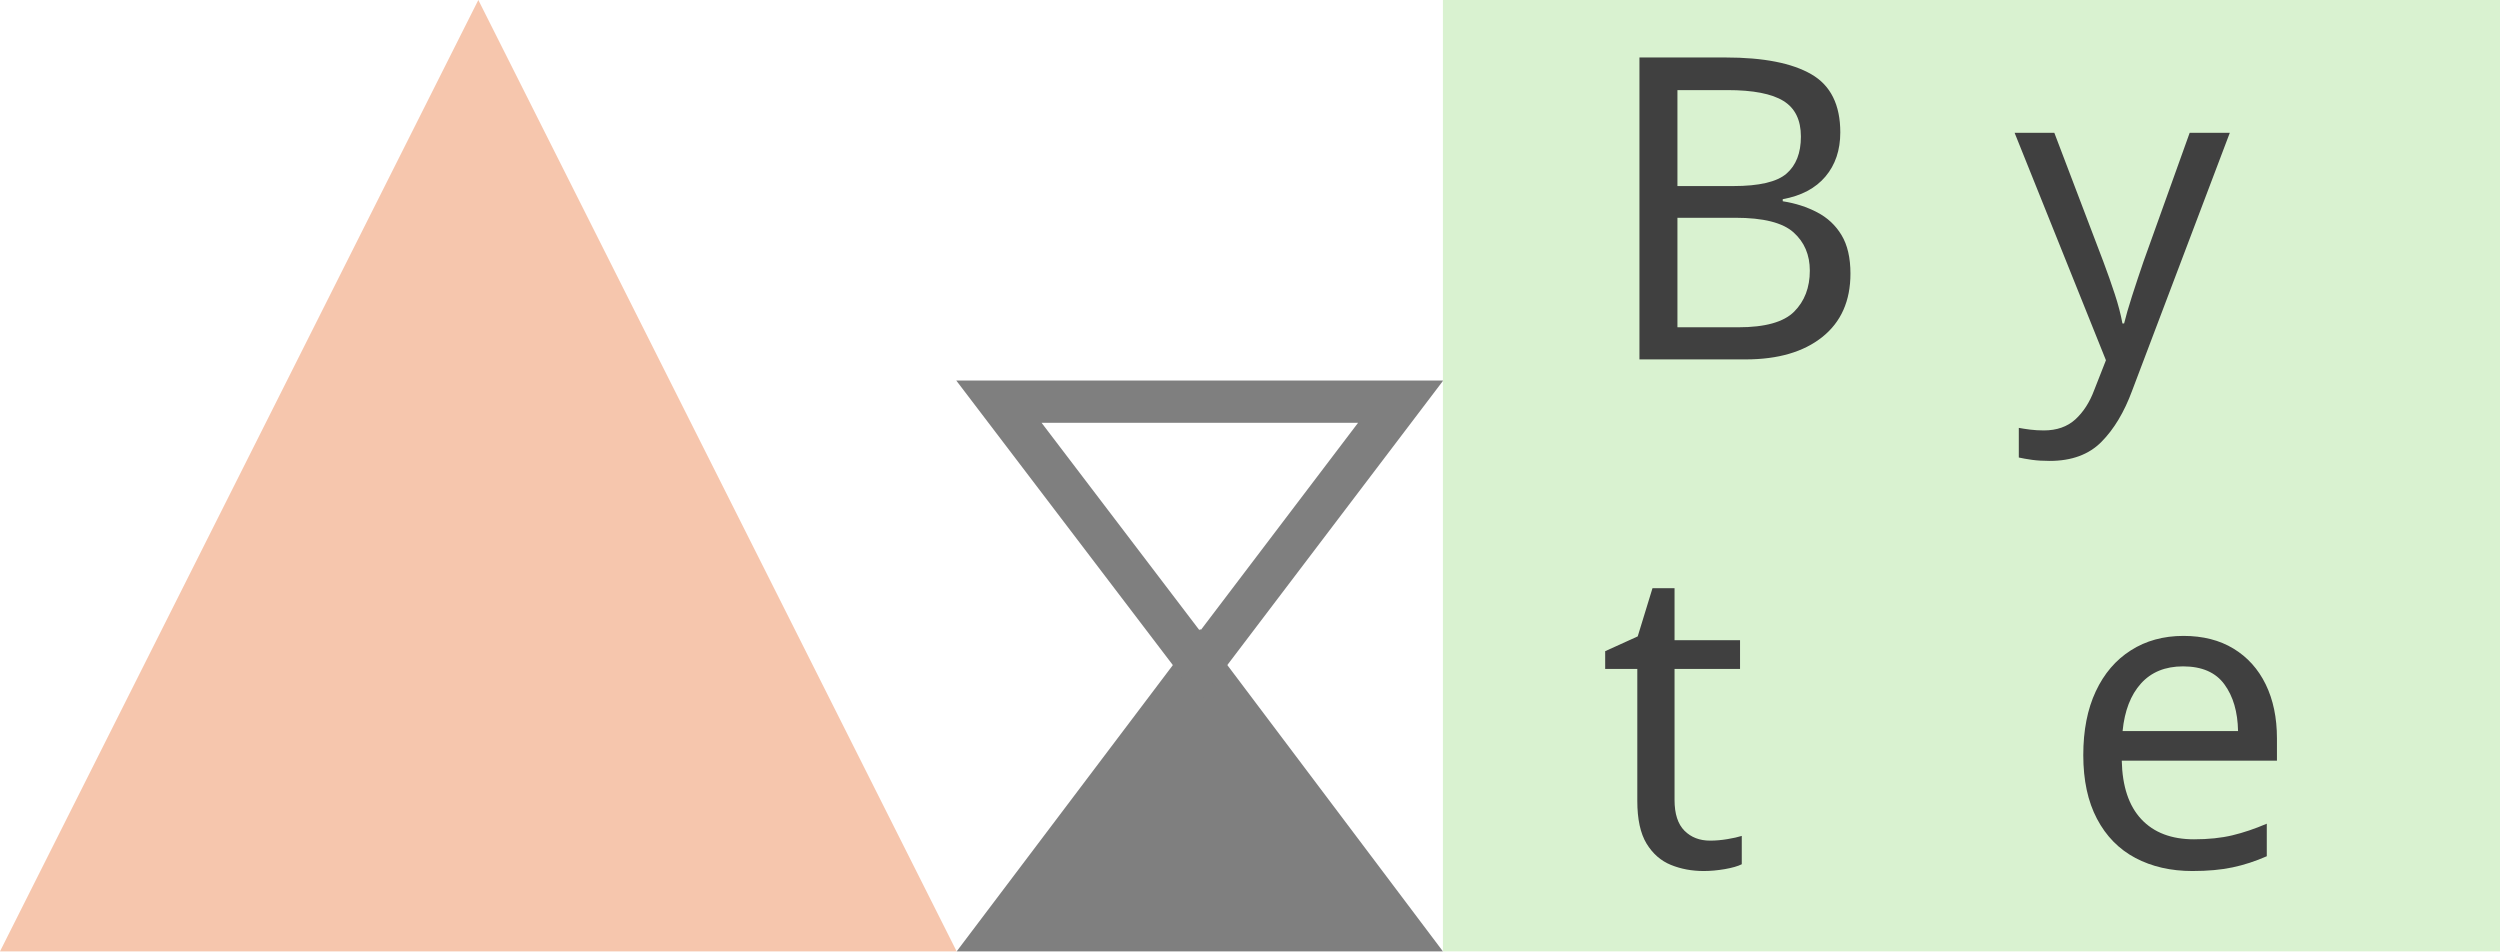
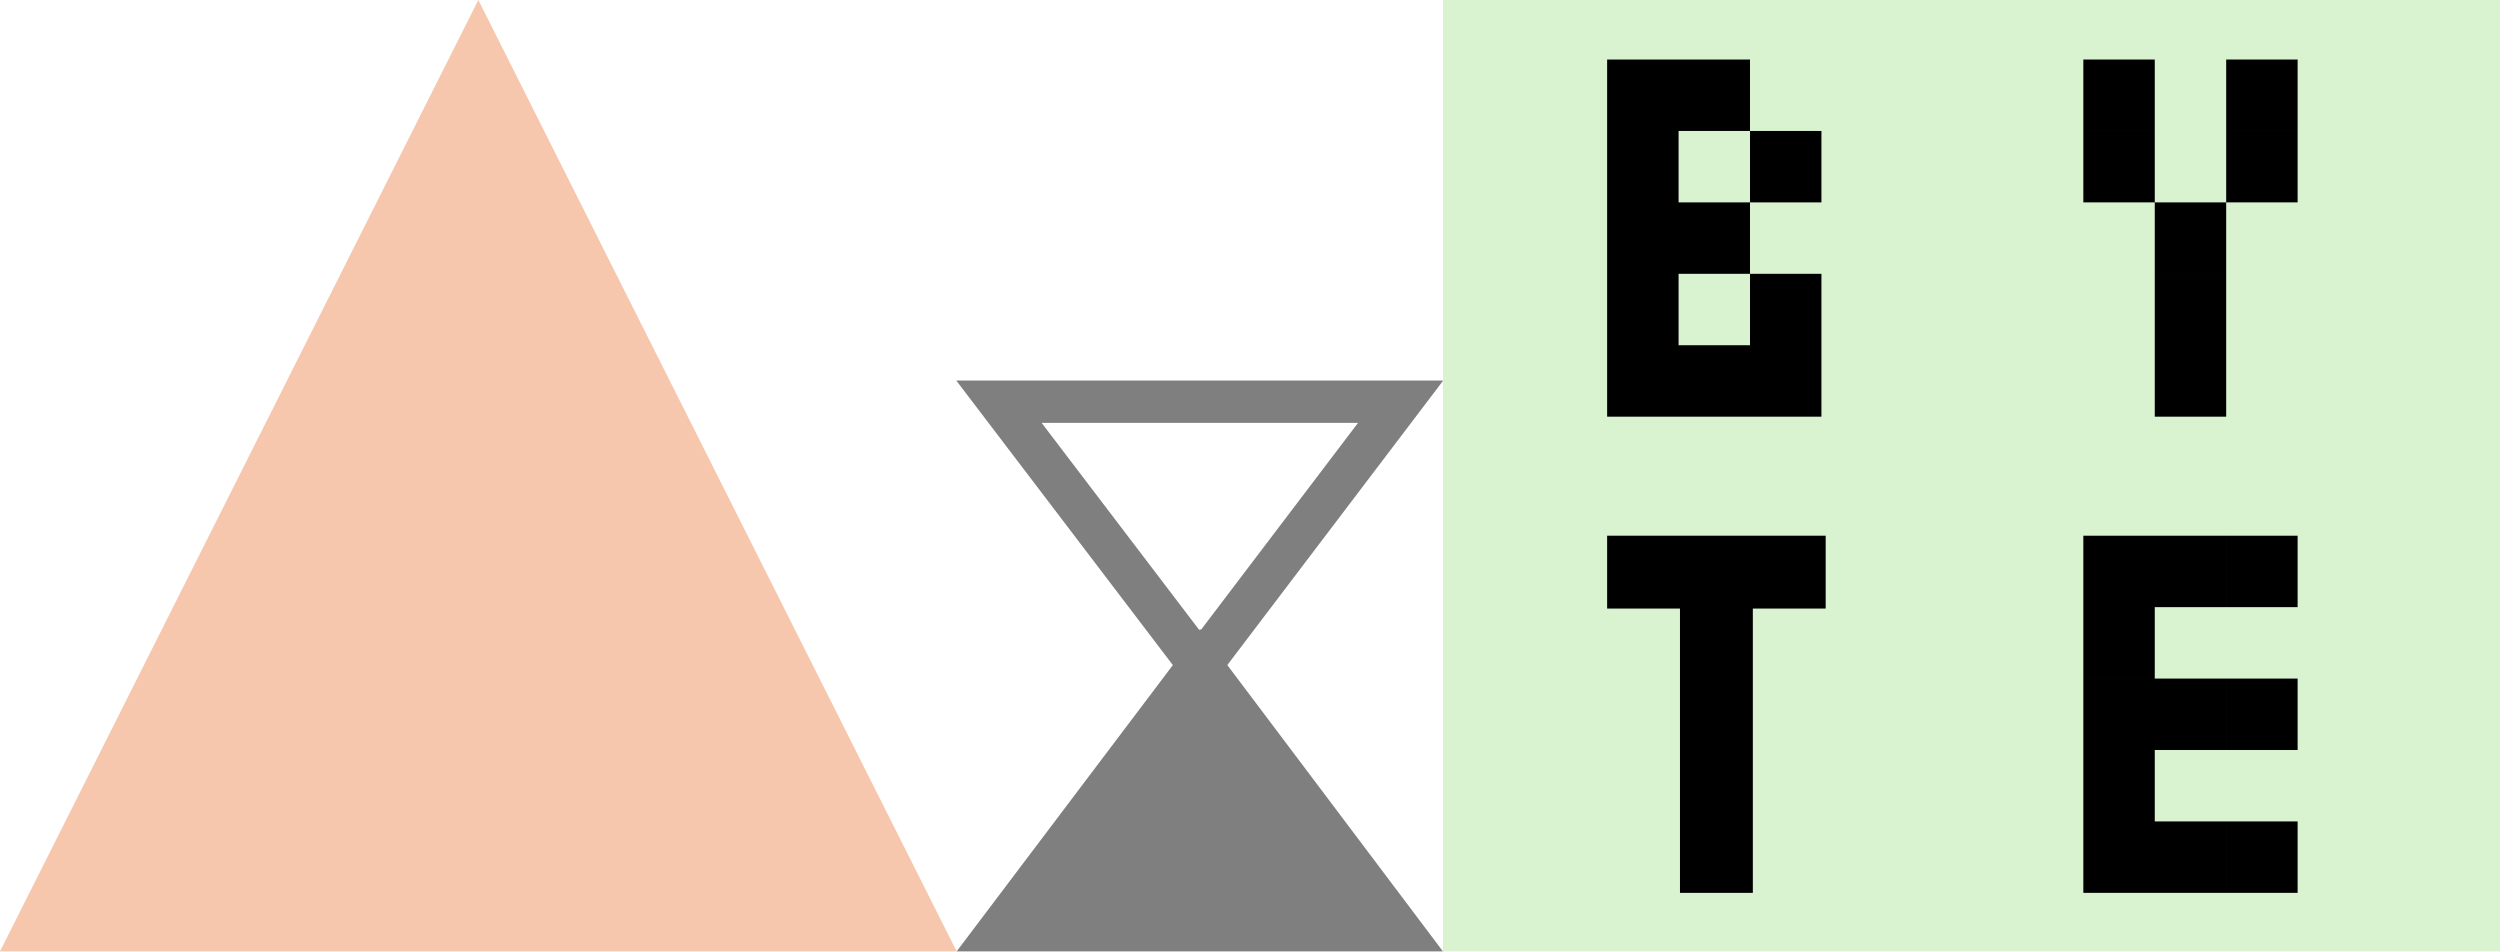
<svg xmlns="http://www.w3.org/2000/svg" width="210mm" height="79.915mm" viewBox="0 0 210 79.915" version="1.1" id="svg1">
  <defs id="defs1" />
  <g id="layer1">
-     <g transform="matrix(0.4439746,0,0,0.4439746,-142.0719,-83.02326)" id="g6">
-       <path d="M 320,367 410.5,187 501,367 Z" fill="#f6c6ad" fill-rule="evenodd" id="path1" />
-       <path d="M 501,367 547.066,306 593,367 Z" fill="#7f7f7f" fill-rule="evenodd" id="path2" />
-       <path d="M 0,50 38.055,0 76,50 Z" stroke="#7f7f7f" stroke-width="8" stroke-miterlimit="8" fill="none" fill-rule="evenodd" transform="matrix(1,0,0,-1,509,313)" id="path3" />
-       <rect x="593" y="187" width="200" height="180" fill="#d9f2d0" id="rect3" />
-       <text fill="#404040" font-family="Silkscreen, Silkscreen_MSFontService, sans-serif" font-weight="400" font-size="80px" transform="translate(622.418,255)" id="text3">B</text>
-       <text fill="#404040" font-family="Silkscreen, Silkscreen_MSFontService, sans-serif" font-weight="400" font-size="80px" transform="translate(701.084,255)" id="text4">y</text>
-       <text fill="#404040" font-family="Silkscreen, Silkscreen_MSFontService, sans-serif" font-weight="400" font-size="80px" transform="translate(622.418,351)" id="text5">t</text>
-       <text fill="#404040" font-family="Silkscreen, Silkscreen_MSFontService, sans-serif" font-weight="400" font-size="80px" transform="translate(709.751,351)" id="text6">e</text>
-     </g>
+     <path d="M 1.6e-6,79.915 40.18,-1.9000001e-7 80.359,79.915 Z" fill="#f6c6ad" fill-rule="evenodd" id="path1" style="stroke-width:0.444" />
+     <path d="m 80.359,79.915 20.452,-27.082 20.394,27.082 z" fill="#7f7f7f" fill-rule="evenodd" id="path2" style="stroke-width:0.444" />
+     <path d="M 83.911,33.742 100.807,55.941 117.653,33.742 Z" stroke="#7f7f7f" stroke-width="3.552" stroke-miterlimit="8" fill="none" fill-rule="evenodd" id="path3" />
+     <rect x="121.205" y="-1.9000001e-07" width="88.795" height="79.915" fill="#d9f2d0" id="rect3" style="stroke-width:0.444" />
+     <path id="rect1" style="fill:#000000;stroke:#000000;stroke-width:0.583" d="m 135.292,5.292 v 5.417 h 5.417 V 5.292 Z m 6,0 v 5.417 h 5.417 V 5.292 Z m -6,6 v 5.417 h 5.417 v -5.417 z m 12,0 v 5.417 h 5.417 v -5.417 z m -12,6 v 5.417 h 5.417 v -5.417 z m 6,0 v 5.417 h 5.417 v -5.417 z m -6,6 v 5.417 h 5.417 v -5.417 z m 12,0 v 5.417 h 5.417 v -5.417 z m -12,6 v 5.417 h 5.417 v -5.417 z m 6,0 v 5.417 h 5.417 v -5.417 z m 6,0 v 5.417 h 5.417 v -5.417 z" />
+     <path id="path11" style="stroke:#000000;stroke-width:0.561" d="m 175.281,5.281 v 5.438 h 5.438 v -5.438 z m 12,0 v 5.438 h 5.439 v -5.438 z m -12,6 v 5.438 h 5.438 v -5.438 z m 12,0 v 5.438 h 5.438 v -5.438 z m -6,6 v 5.438 h 5.438 v -5.438 z m 0,6 v 5.438 h 5.438 v -5.438 z m 0,6 v 5.439 h 5.438 v -5.439 z" />
+     <path id="rect4" style="fill:#000000;stroke:#000000;stroke-width:0.297" d="m 135.148,45.148 v 5.822 h 5.822 v -5.822 z m 6.119,0 v 5.822 h 5.822 v -5.822 z m 6.119,0 v 5.822 h 5.822 v -5.822 z m -6.119,6.119 v 5.822 h 5.822 v -5.822 z m 0,6.119 v 5.822 5.822 5.822 h 5.822 v -5.822 -5.822 -5.822 z" />
+     <path id="rect5" style="fill:#000000;stroke:#000000;stroke-width:0.266" d="m 175.133,45.133 v 5.734 h 5.734 v -5.734 z m 6,0 v 5.734 h 5.733 v -5.734 z m 6,0 v 5.734 h 5.734 v -5.734 z m -12,6 v 5.733 h 5.734 v -5.733 z m 0,6 v 5.734 h 5.734 v -5.734 z m 6,0 v 5.734 h 5.733 v -5.734 z m 6,0 v 5.734 h 5.734 v -5.734 z m -12,6 v 5.734 h 5.734 v -5.734 z m 0,6 v 5.734 h 5.734 v -5.734 z m 6,0 v 5.734 h 5.733 v -5.734 z m 6,0 v 5.734 h 5.734 v -5.734 z" />
  </g>
</svg>
